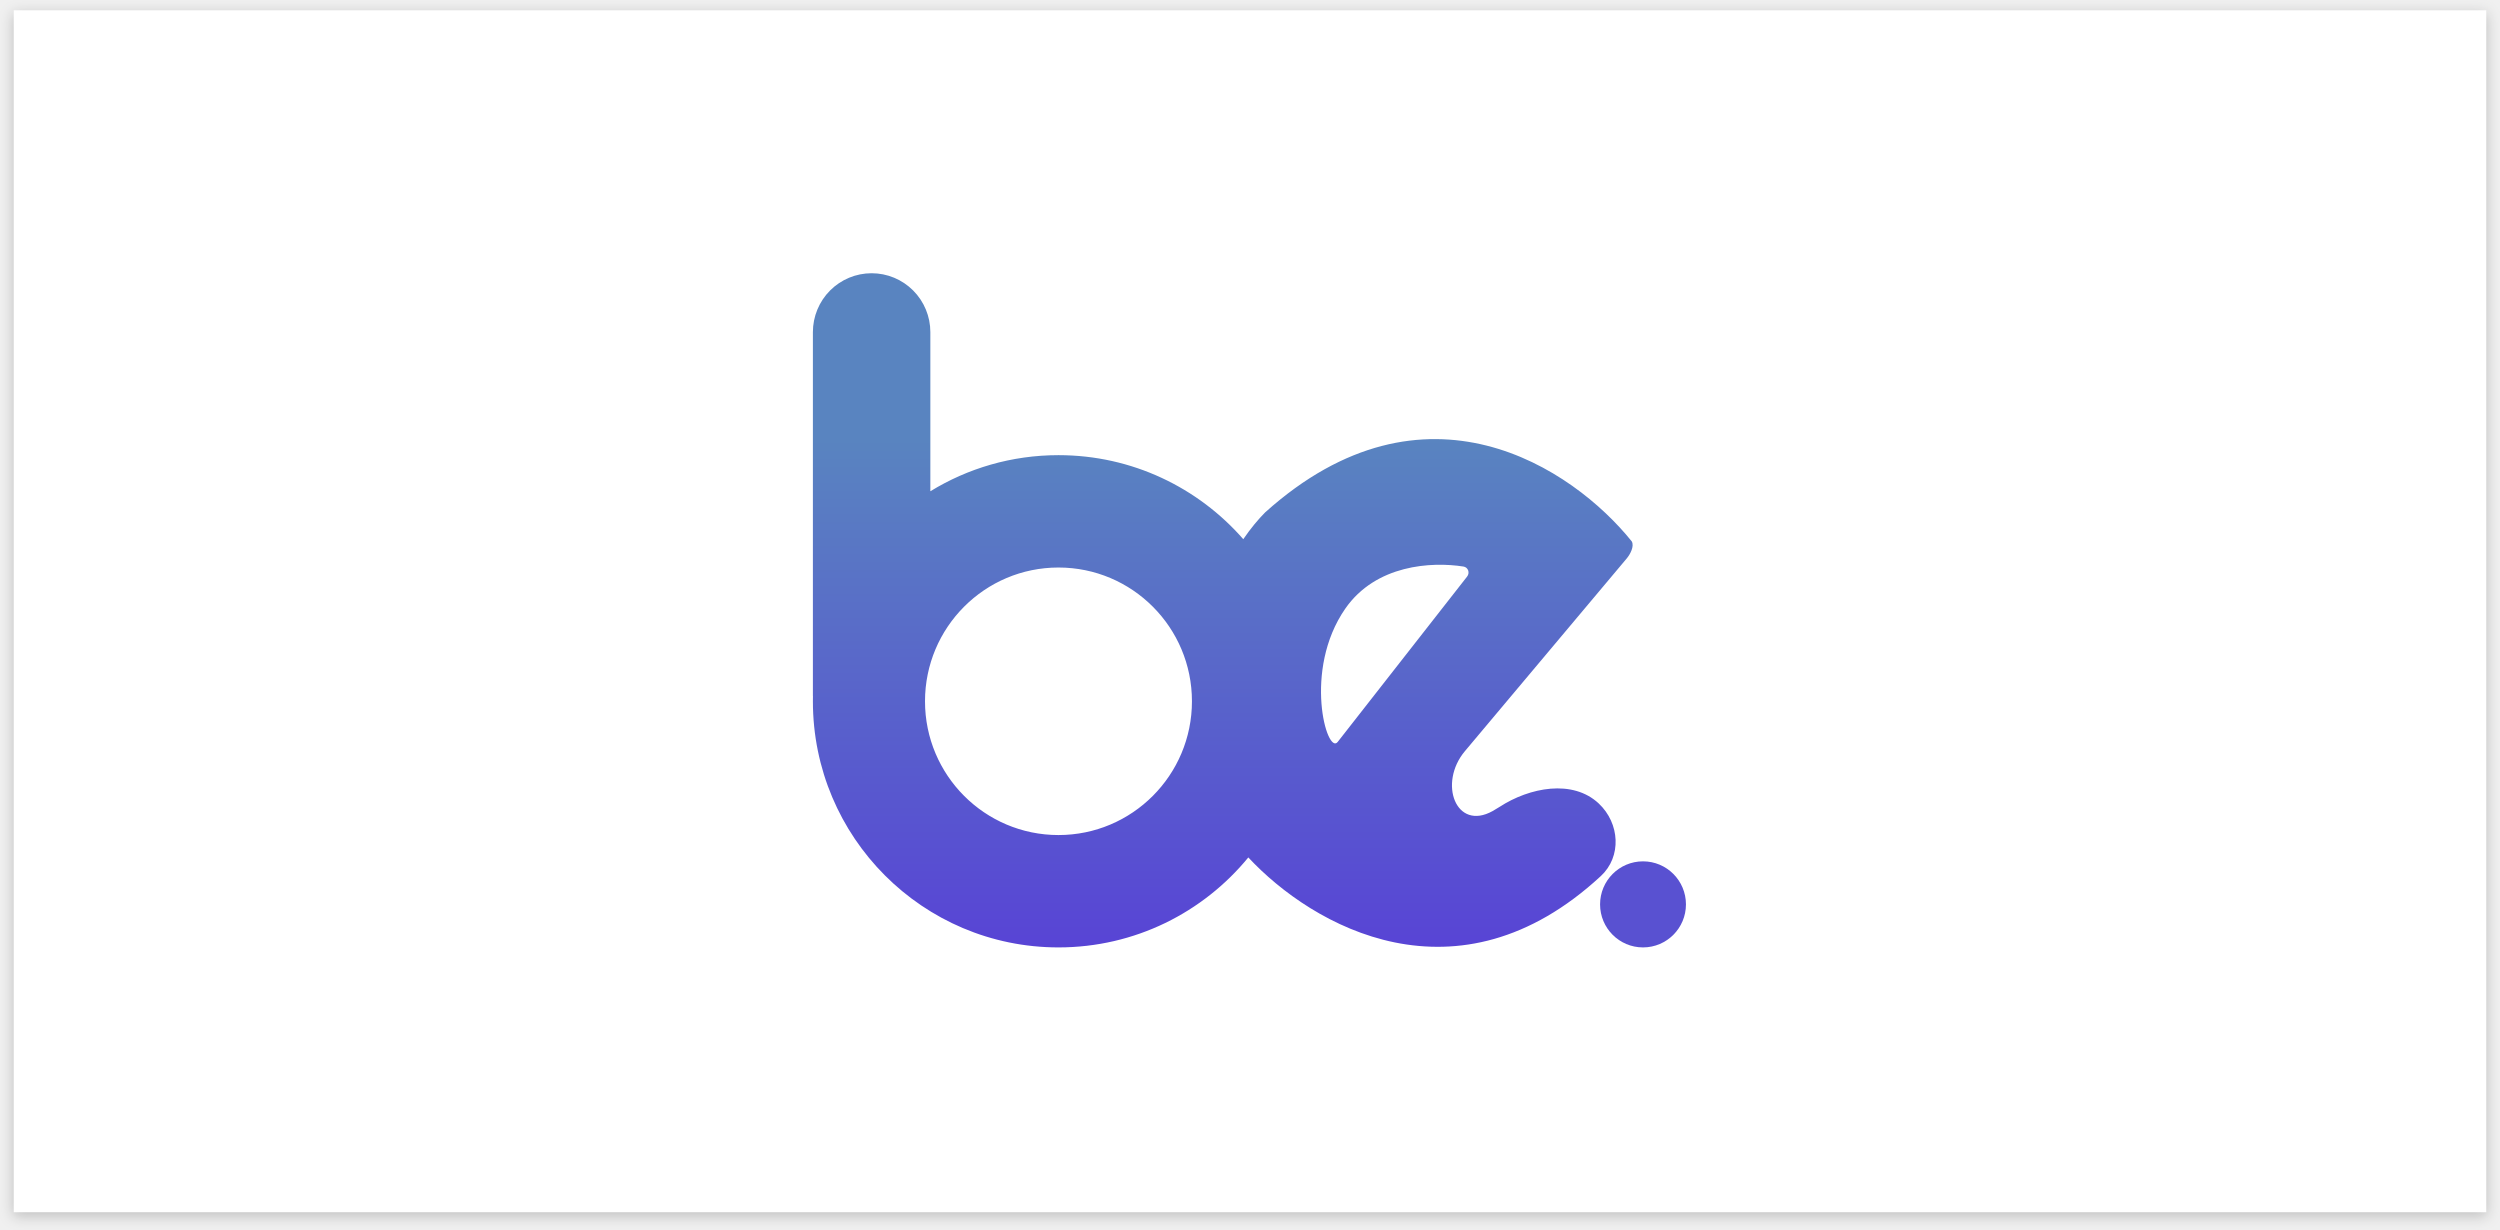
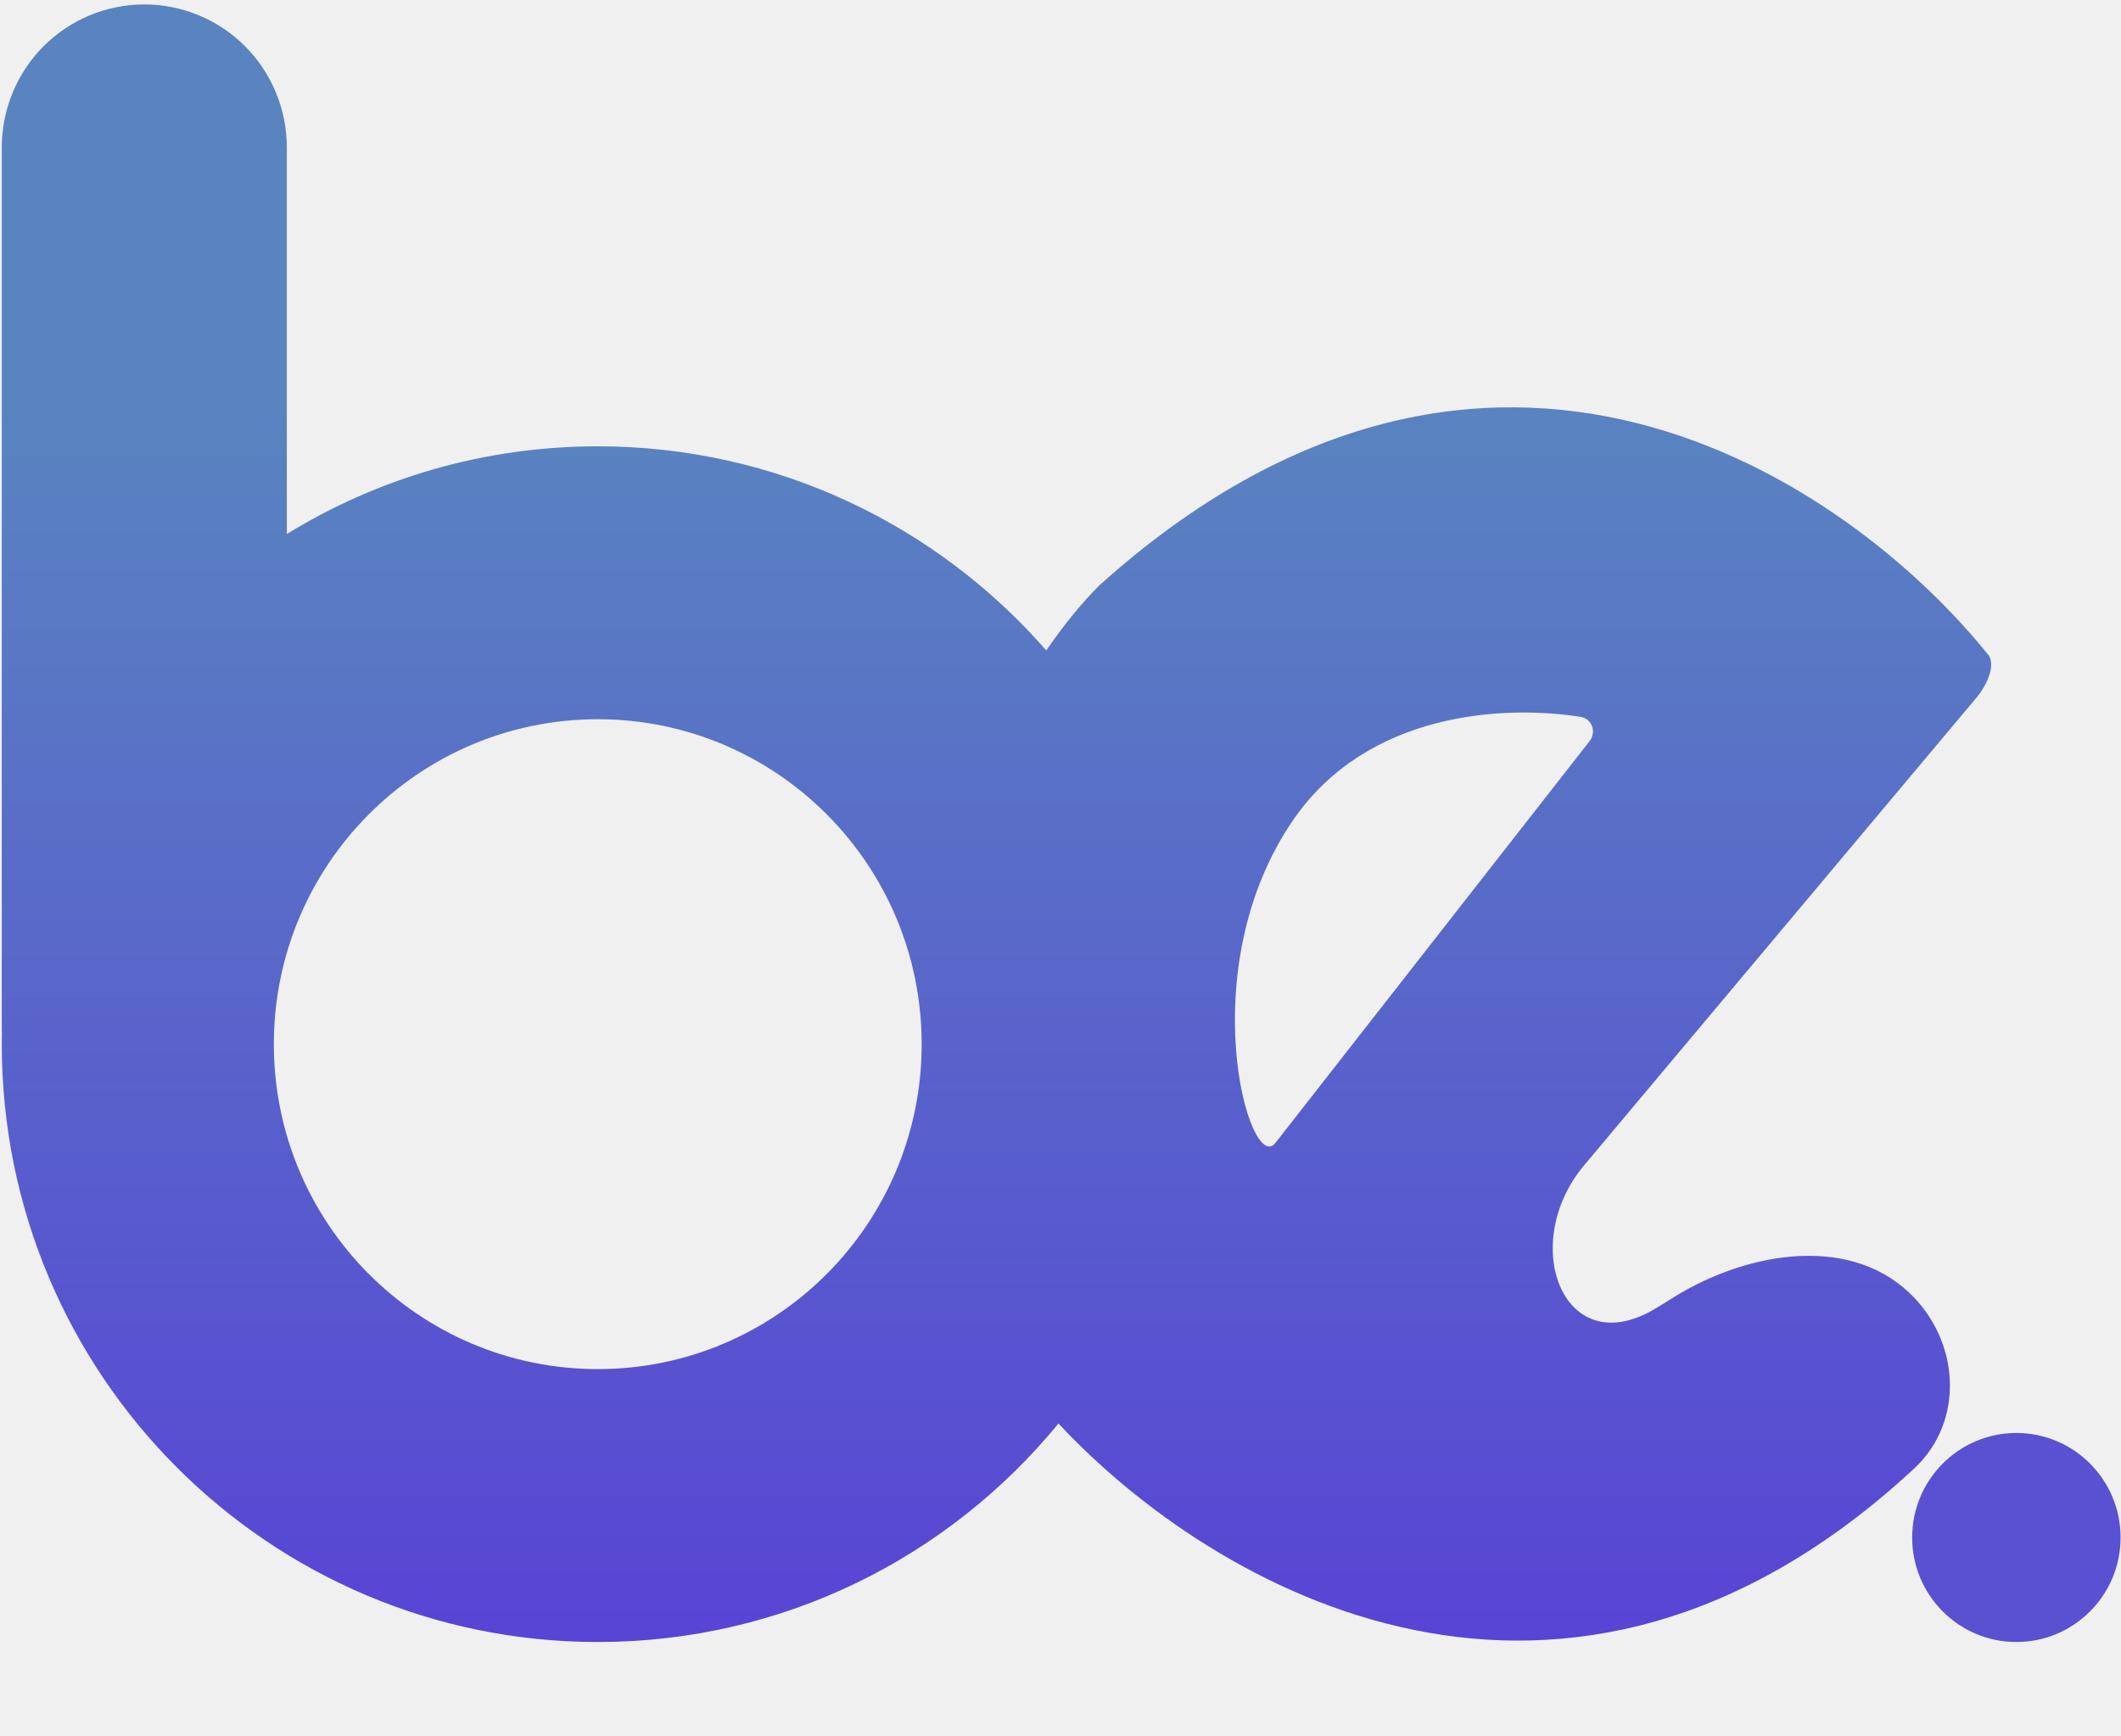
- <svg xmlns="http://www.w3.org/2000/svg" width="1456" height="716" viewBox="0 0 1456 716" fill="none">
-   <g filter="url(#filter0_d_1_7)">
-     <rect x="8" y="6" width="1440" height="700" fill="white" />
-   </g>
-   <g clip-path="url(#clip0_1_7)">
-     <path fill-rule="evenodd" clip-rule="evenodd" d="M541.834 193.412C541.834 184.32 538.231 175.602 531.816 169.173C525.402 162.745 516.703 159.133 507.632 159.133C498.561 159.133 489.861 162.745 483.447 169.173C477.033 175.602 473.429 184.32 473.429 193.412H507.632H541.834ZM473.429 193.412H541.834V286.116C563.559 272.775 589.111 265.084 616.457 265.084C659.372 265.084 697.873 284.027 724.089 314.025C728.4 307.717 732.779 302.467 736.841 298.395C830.076 214.661 916.14 272.802 950.273 315.233C950.31 315.28 950.344 315.331 950.374 315.385C951.882 318.156 949.453 322.8 947.425 325.215L853.168 437.463C837.45 456.182 847.975 484.227 869.32 472.356C870.7 471.589 872.043 470.778 873.351 469.928C890.822 458.569 915.946 453.69 931.131 467.973C943.358 479.474 944.618 498.848 932.296 510.247C848.695 587.587 764.471 539.555 727.017 499.375C700.785 531.368 660.999 551.775 616.457 551.775C537.465 551.775 473.429 487.597 473.429 408.429C473.429 407.387 473.44 406.348 473.463 405.311L473.429 405.314L473.429 193.412ZM694.189 408.429C694.189 451.455 659.387 486.334 616.457 486.334C573.527 486.334 538.724 451.455 538.724 408.429C538.724 365.403 573.527 330.524 616.457 330.524C659.387 330.524 694.189 365.403 694.189 408.429ZM854.457 335.776L779.102 432.066C772.883 440.297 758.606 390.324 783.48 354.487C801.325 328.779 833.839 327.043 852.321 329.955C855.064 330.387 856.17 333.586 854.457 335.776Z" fill="url(#paint0_linear_1_7)" />
-     <path d="M956.89 551.775C970.701 551.775 981.897 540.554 981.897 526.712C981.897 512.871 970.701 501.65 956.89 501.65C943.08 501.65 931.884 512.871 931.884 526.712C931.884 540.554 943.08 551.775 956.89 551.775Z" fill="#5951D1" />
+ <svg xmlns="http://www.w3.org/2000/svg" width="44" height="36" viewBox="0 0 44 36" fill="none">
+   <g clip-path="url(#clip0_1713_163)">
+     <path fill-rule="evenodd" clip-rule="evenodd" d="M5.95 3.057C5.95 2.271 5.639 1.516 5.084 0.96C4.53 0.404 3.778 0.092 2.994 0.092C2.21 0.092 1.458 0.404 0.903 0.96C0.349 1.516 0.037 2.271 0.037 3.057H2.994H5.95ZM0.037 3.057H5.95V11.077C7.828 9.923 10.037 9.258 12.401 9.258C16.111 9.258 19.439 10.897 21.705 13.492C22.078 12.946 22.456 12.492 22.808 12.14C30.867 4.896 38.307 9.925 41.257 13.596C41.261 13.6 41.264 13.605 41.266 13.61C41.397 13.849 41.187 14.251 41.011 14.46L32.863 24.171C31.505 25.79 32.414 28.217 34.26 27.19C34.379 27.123 34.495 27.053 34.608 26.98C36.118 25.997 38.29 25.575 39.603 26.811C40.66 27.805 40.769 29.482 39.703 30.468C32.477 37.159 25.196 33.003 21.958 29.527C19.691 32.295 16.251 34.06 12.401 34.06C5.573 34.06 0.037 28.508 0.037 21.659C0.037 21.569 0.038 21.479 0.04 21.389L0.037 21.39L0.037 3.057ZM19.12 21.659C19.12 25.381 16.112 28.399 12.401 28.399C8.69 28.399 5.681 25.381 5.681 21.659C5.681 17.937 8.69 14.919 12.401 14.919C16.112 14.919 19.12 17.937 19.12 21.659ZM32.975 15.374L26.461 23.704C25.923 24.416 24.689 20.093 26.839 16.992C28.382 14.768 31.192 14.618 32.79 14.87C33.027 14.907 33.123 15.184 32.975 15.374Z" fill="url(#paint0_linear_1713_163)" />
+     <path d="M41.829 34.06C43.023 34.06 43.991 33.09 43.991 31.892C43.991 30.695 43.023 29.724 41.829 29.724C40.636 29.724 39.668 30.695 39.668 31.892C39.668 33.09 40.636 34.06 41.829 34.06Z" fill="#5951D1" />
  </g>
  <defs>
-     <filter id="filter0_d_1_7" x="0" y="0" width="1456" height="716" filterUnits="userSpaceOnUse" color-interpolation-filters="sRGB">
-       <feFlood flood-opacity="0" result="BackgroundImageFix" />
-       <feColorMatrix in="SourceAlpha" type="matrix" values="0 0 0 0 0 0 0 0 0 0 0 0 0 0 0 0 0 0 127 0" result="hardAlpha" />
-       <feOffset dy="2" />
-       <feGaussianBlur stdDeviation="4" />
-       <feColorMatrix type="matrix" values="0 0 0 0 0 0 0 0 0 0 0 0 0 0 0 0 0 0 0.2 0" />
-       <feBlend mode="normal" in2="BackgroundImageFix" result="effect1_dropShadow_1_7" />
-       <feBlend mode="normal" in="SourceGraphic" in2="effect1_dropShadow_1_7" result="shape" />
-     </filter>
-     <linearGradient id="paint0_linear_1_7" x1="821.504" y1="255.736" x2="821.504" y2="551.43" gradientUnits="userSpaceOnUse">
+     <linearGradient id="paint0_linear_1713_163" x1="30.126" y1="8.449" x2="30.126" y2="34.031" gradientUnits="userSpaceOnUse">
      <stop stop-color="#5984C0" />
      <stop offset="1" stop-color="#5844D5" />
    </linearGradient>
-     <clipPath id="clip0_1_7">
-       <rect width="509" height="393" fill="white" transform="translate(473 159)" />
+     <clipPath id="clip0_1713_163">
+       <rect width="44" height="34" fill="white" transform="translate(0 0.0800171)" />
    </clipPath>
  </defs>
</svg>
